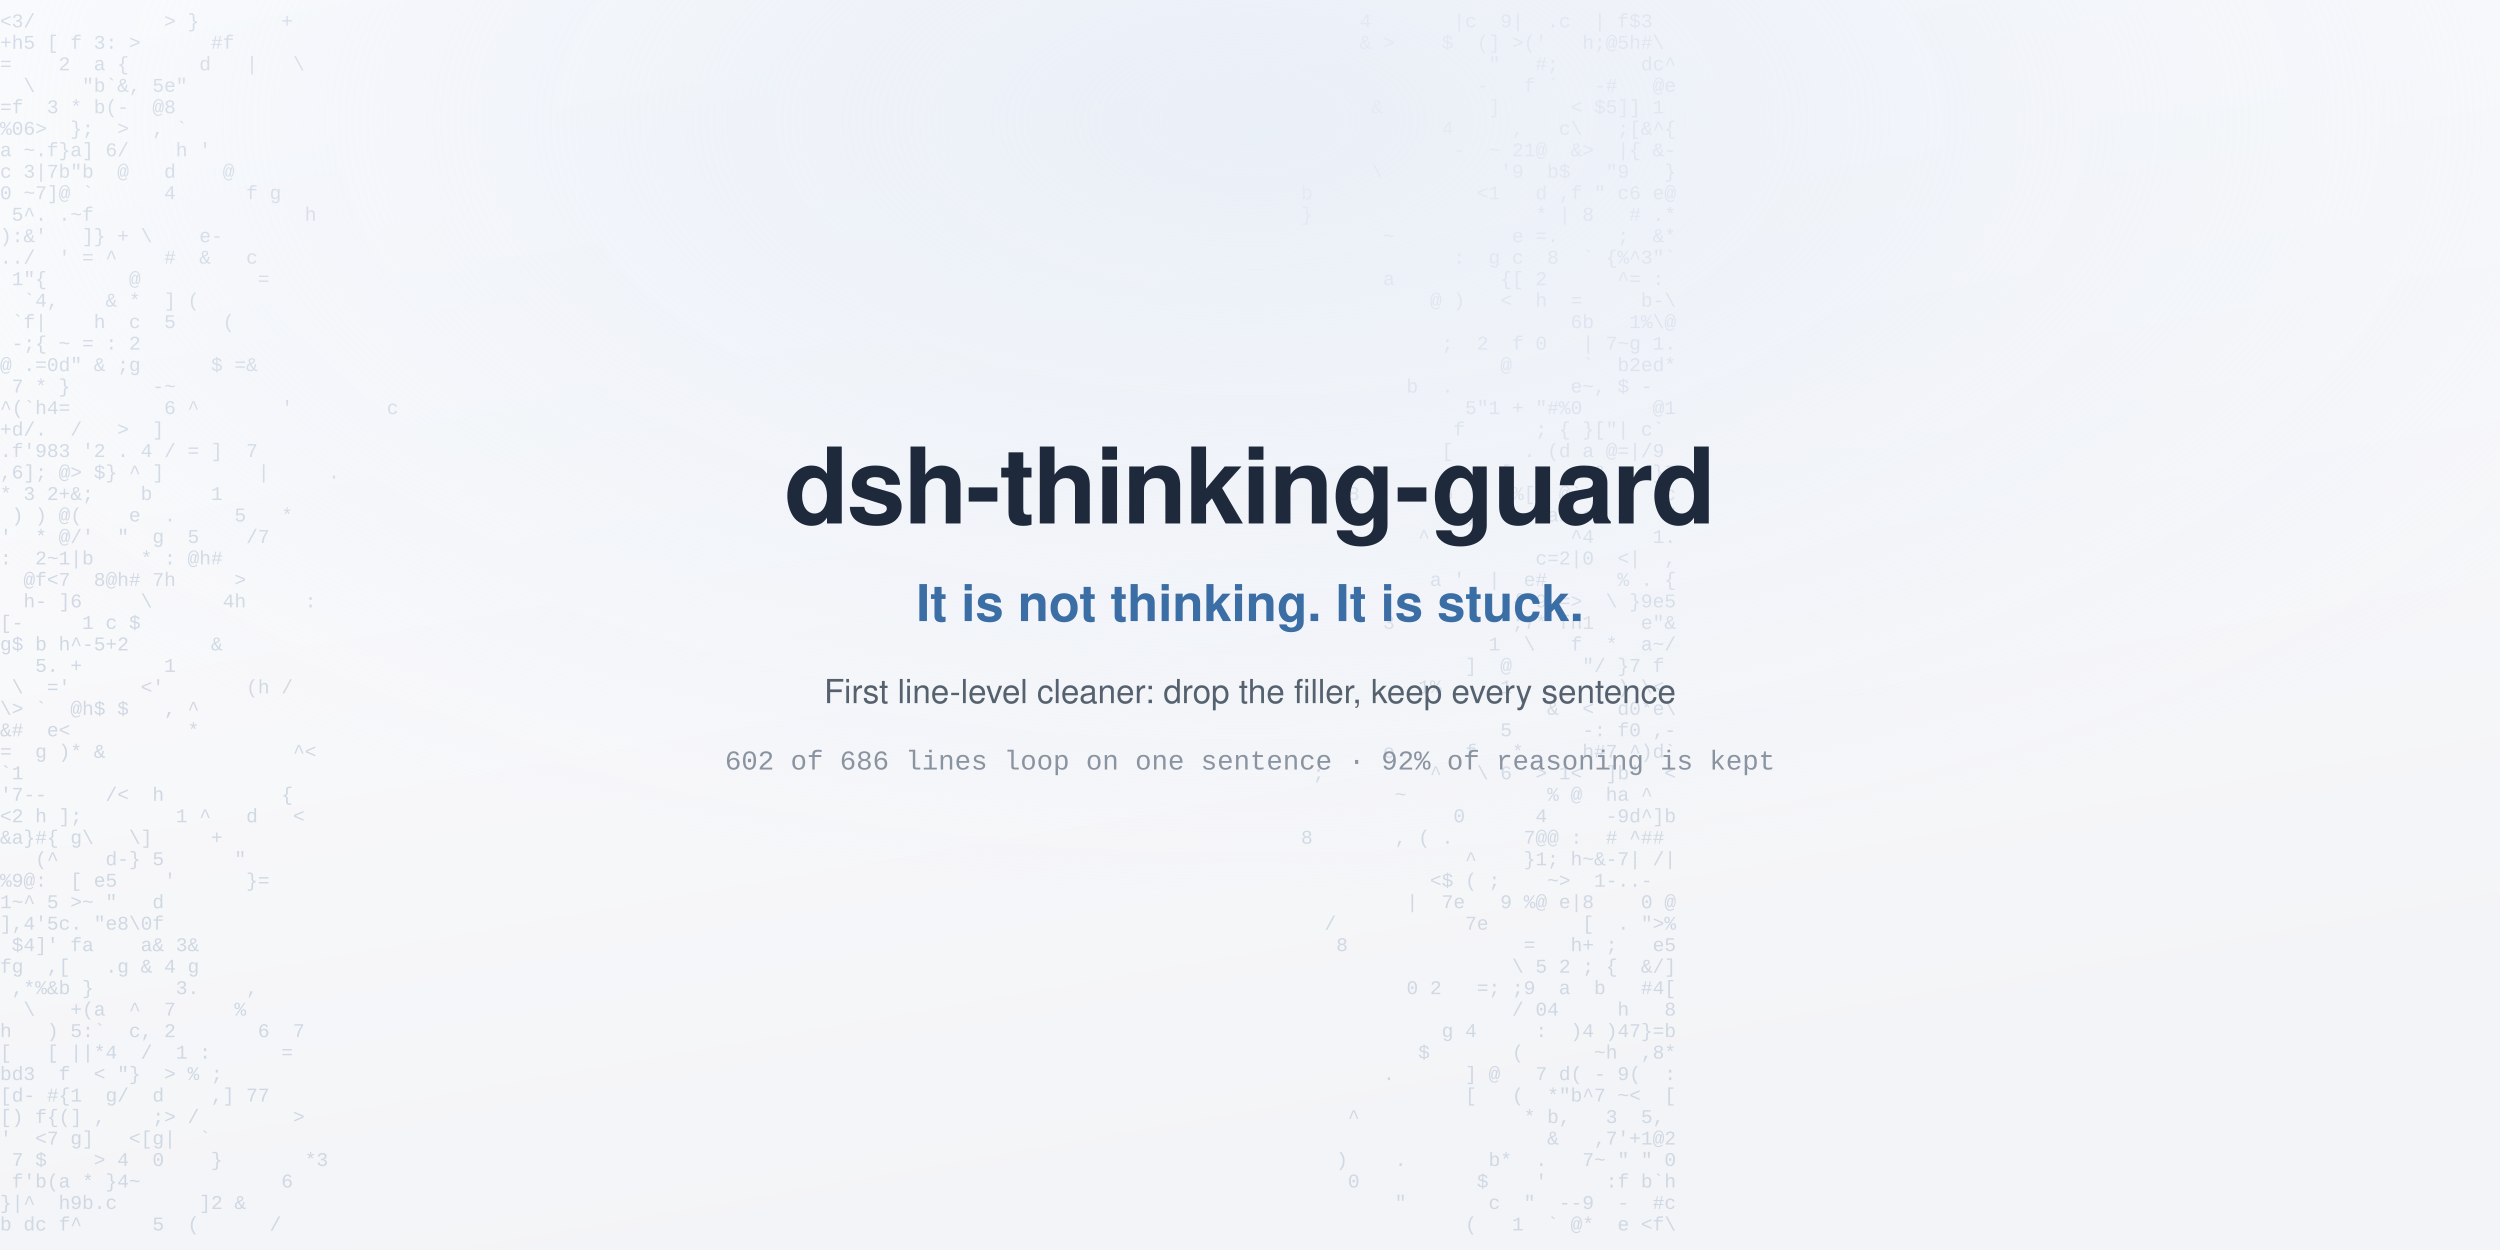
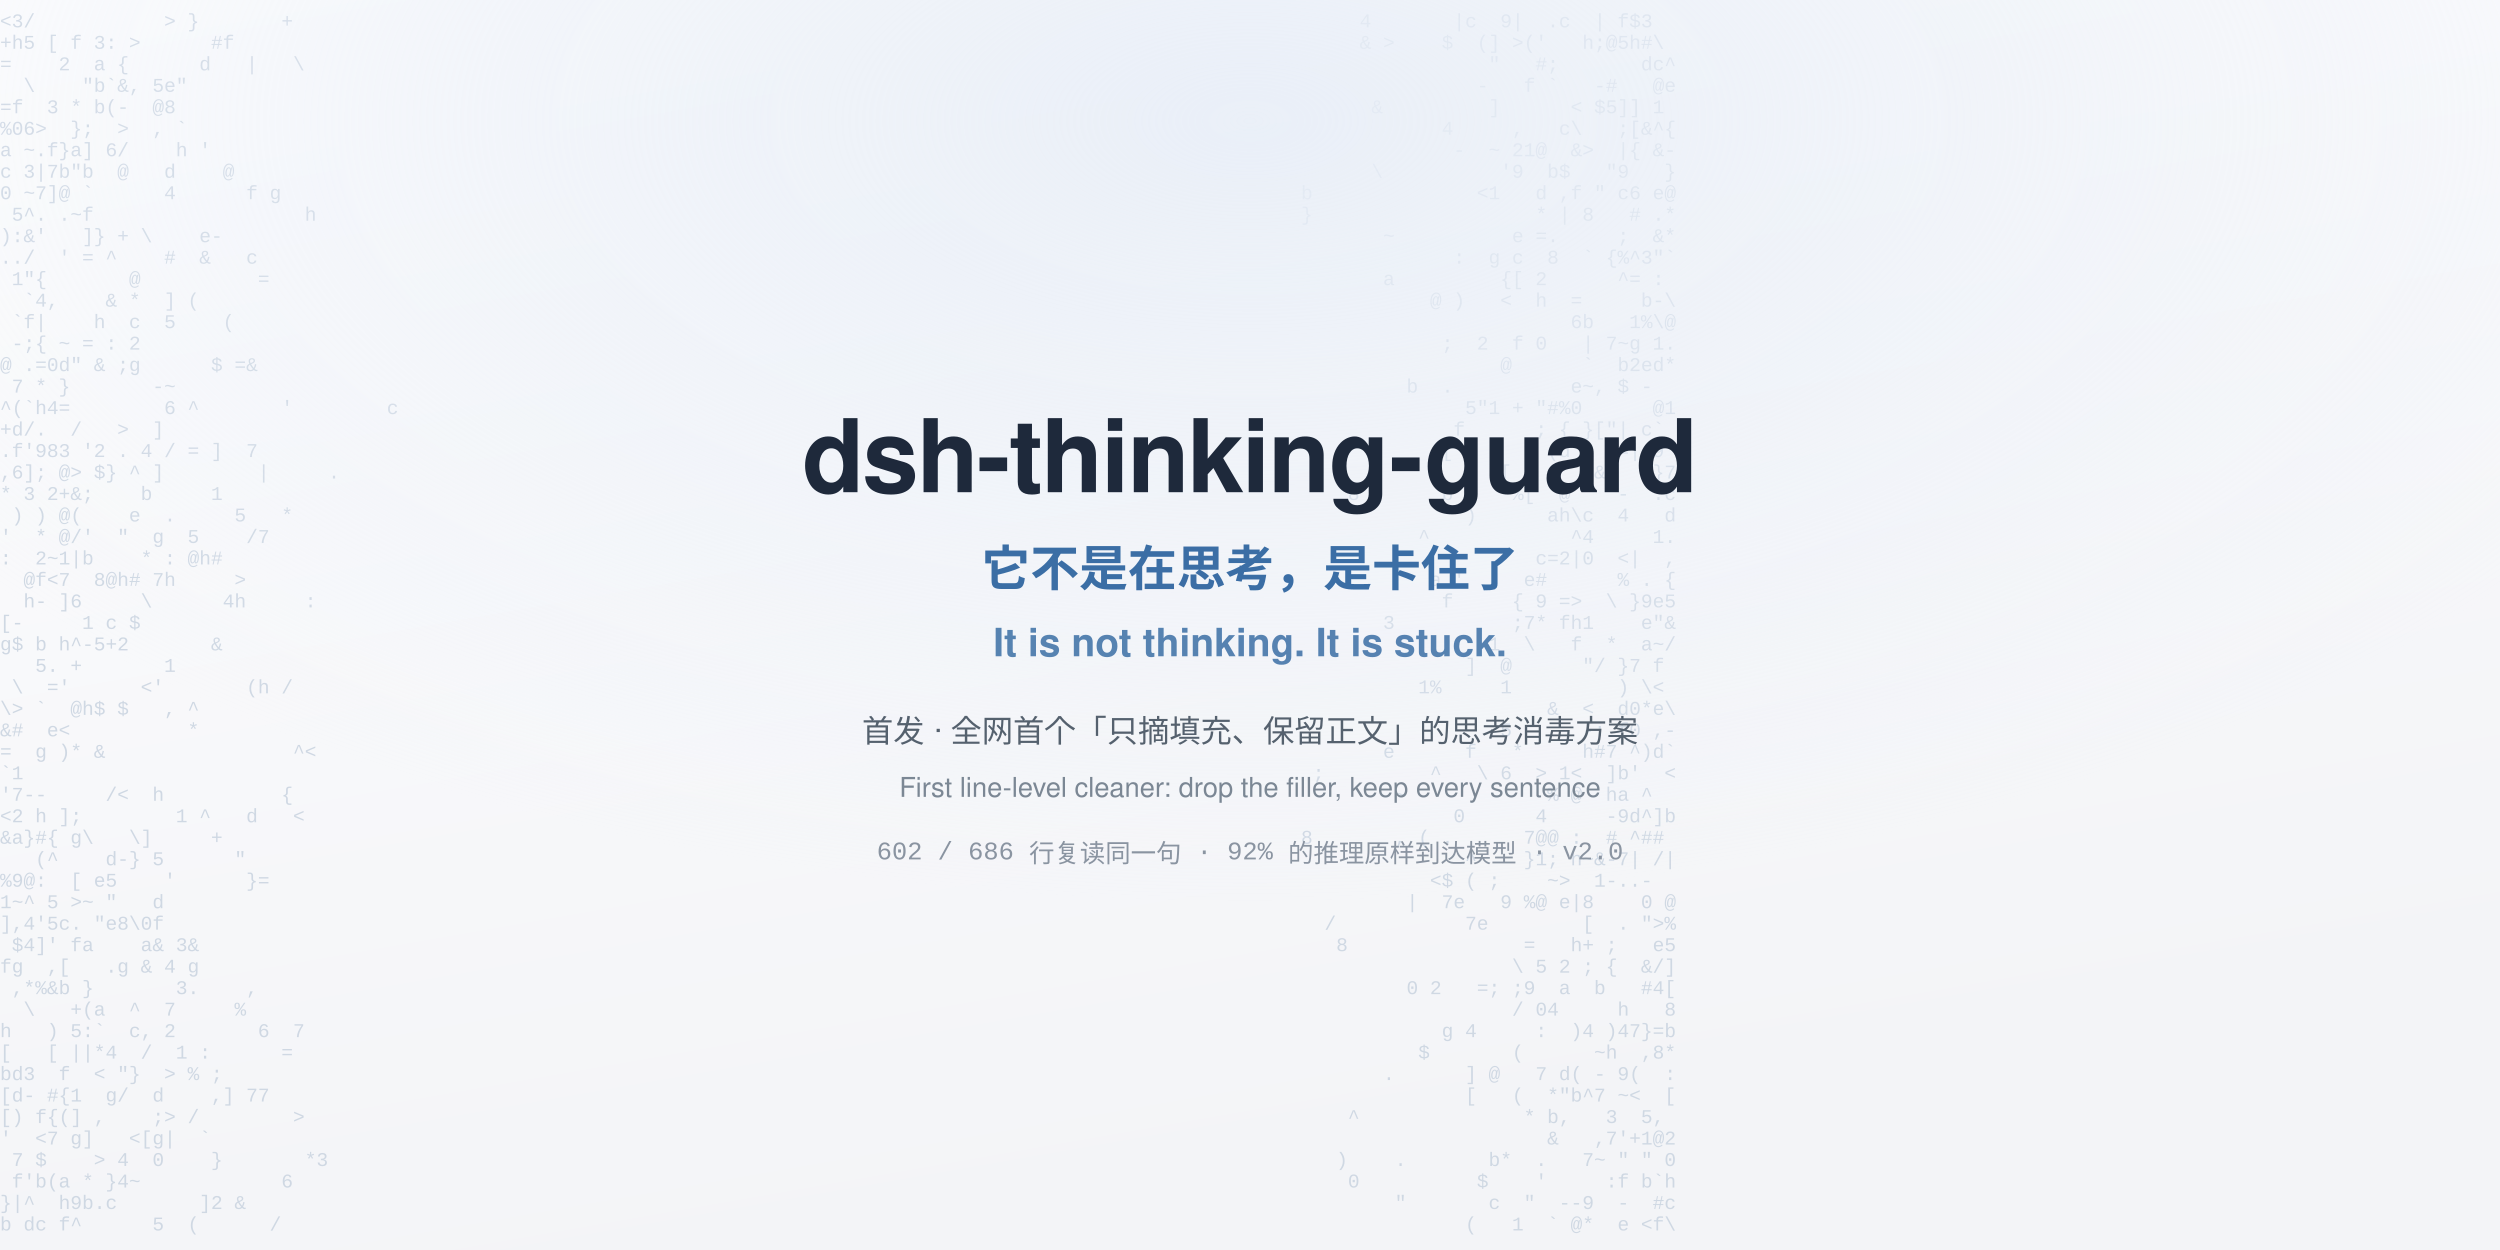
- <svg xmlns="http://www.w3.org/2000/svg" viewBox="0 0 1280 640" width="1280" height="640" role="img" aria-label="It is not thinking. It is stuck.">
+ <svg xmlns="http://www.w3.org/2000/svg" viewBox="0 0 1280 640" width="1280" height="640" role="img" aria-label="dsh-thinking-guard">
  <style>
    text { font-family: 'PingFang SC','Hiragino Sans GB','Microsoft YaHei','Noto Sans SC',Helvetica,Arial,sans-serif; }
    .noise { font-family: ui-monospace,Menlo,Consolas,'Courier New',monospace; font-size: 10px; fill: #cfd8e3; white-space: pre; }
-     .name { font-size: 54px; font-weight: 800; fill: #1e293b; letter-spacing: -1px; }
-     .hook { font-size: 26px; font-weight: 700; fill: #3b6ea5; }
-     .claim { font-size: 17px; fill: #55616e; }
-     .stat { font-size: 14px; fill: #8a94a1; font-family: ui-monospace,Menlo,Consolas,'Courier New',monospace; }
+     .name { font-size: 52px; font-weight: 800; fill: #1e293b; letter-spacing: -1px; }
+     .hook { font-size: 25px; font-weight: 700; fill: #3b6ea5; }
+     .hookEn { font-size: 20px; font-weight: 600; fill: #3b6ea5; opacity: 0.85; }
+     .claim { font-size: 16px; fill: #55616e; }
+     .claimEn { font-size: 14px; fill: #7b8794; }
+     .stat { font-size: 13px; fill: #8a94a1; font-family: ui-monospace,Menlo,Consolas,'Courier New',monospace; }
  </style>
  <defs>
    <linearGradient id="bg" x1="0" y1="0" x2="0.35" y2="1">
      <stop offset="0" stop-color="#FDFDFE" />
      <stop offset="1" stop-color="#F3F4F7" />
    </linearGradient>
    <radialGradient id="glow" cx="0.5" cy="0.10" r="0.62">
      <stop offset="0" stop-color="#e8eef7" stop-opacity="0.9" />
      <stop offset="1" stop-color="#e8eef7" stop-opacity="0" />
    </radialGradient>
  </defs>
  <rect width="1280" height="640" fill="url(#bg)" />
  <text x="0" y="14" class="noise" xml:space="preserve" textLength="1280" lengthAdjust="spacing">&lt;3/           &gt; }       +                                                                                           4       |c  9|  .c  | f$3  </text>
  <text x="0" y="25" class="noise" xml:space="preserve" textLength="1280" lengthAdjust="spacing">+h5 [ f 3: &gt;      #f                                                                                                &amp; &gt;    $  (] &gt;('   h;@5h#\ </text>
  <text x="0" y="36" class="noise" xml:space="preserve" textLength="1280" lengthAdjust="spacing">=    2  a {      d   |   \                                                                                                     "   #;       dc^</text>
  <text x="0" y="47" class="noise" xml:space="preserve" textLength="1280" lengthAdjust="spacing">  \    "b`&amp;, 5e"                                                                                                              -   f `   -#   @e</text>
  <text x="0" y="58" class="noise" xml:space="preserve" textLength="1280" lengthAdjust="spacing">=f  3 * b(-  @8                                                                                                      &amp;         ]      &lt; $5]] 1 </text>
  <text x="0" y="69" class="noise" xml:space="preserve" textLength="1280" lengthAdjust="spacing">%06&gt;  };  &gt;  , `                                                                                                           4     ,   c\   ;[&amp;^{</text>
  <text x="0" y="80" class="noise" xml:space="preserve" textLength="1280" lengthAdjust="spacing">a ~.f}a] 6/    h '                                                                                                          -  ~ 21@  &amp;&gt;  |{ &amp;-</text>
  <text x="0" y="91" class="noise" xml:space="preserve" textLength="1280" lengthAdjust="spacing">c 3|7b"b  @   d    @                                                                                                 \          '9  b$   "9   }</text>
  <text x="0" y="102" class="noise" xml:space="preserve" textLength="1280" lengthAdjust="spacing">0 ~7]@ `      4      f g                                                                                       b              &lt;1   d ,f " c6 e@</text>
  <text x="0" y="113" class="noise" xml:space="preserve" textLength="1280" lengthAdjust="spacing"> 5^. .~f                  h                                                                                    }                   * | 8   # .*</text>
  <text x="0" y="124" class="noise" xml:space="preserve" textLength="1280" lengthAdjust="spacing">):&amp;'   ]} + \    e-                                                                                                   ~          e =.     ;  &amp;*</text>
  <text x="0" y="135" class="noise" xml:space="preserve" textLength="1280" lengthAdjust="spacing">../  ' = ^    #  &amp;   c                                                                                                      :  g c  8  ` {%^3"`</text>
  <text x="0" y="146" class="noise" xml:space="preserve" textLength="1280" lengthAdjust="spacing"> 1"{       @          =                                                                                               a         {[ 2      ^= : </text>
  <text x="0" y="157" class="noise" xml:space="preserve" textLength="1280" lengthAdjust="spacing">  `4,    &amp; *  ] (                                                                                                         @ )   &lt;  h  =     b-\</text>
  <text x="0" y="168" class="noise" xml:space="preserve" textLength="1280" lengthAdjust="spacing"> `f|    h  c  5    (                                                                                                                  6b   1%\@</text>
  <text x="0" y="179" class="noise" xml:space="preserve" textLength="1280" lengthAdjust="spacing"> -;{ ~ = : 2                                                                                                               ;  2  f 0   | 7~g 1.</text>
  <text x="0" y="190" class="noise" xml:space="preserve" textLength="1280" lengthAdjust="spacing">@ .=0d" &amp; ;g      $ =&amp;                                                                                                          @      `  b2ed*</text>
  <text x="0" y="201" class="noise" xml:space="preserve" textLength="1280" lengthAdjust="spacing"> 7 * }       -~                                                                                                         b  .          e~, $ -  </text>
  <text x="0" y="212" class="noise" xml:space="preserve" textLength="1280" lengthAdjust="spacing">^(`h4=        6 ^       '        c                                                                                           5"1 + "#%0      @1</text>
  <text x="0" y="223" class="noise" xml:space="preserve" textLength="1280" lengthAdjust="spacing">+d/.  /   &gt;  ]                                                                                                              f      ; { }["| c` </text>
  <text x="0" y="234" class="noise" xml:space="preserve" textLength="1280" lengthAdjust="spacing">.f'983 '2 . 4 / = ]  7                                                                                                     [      . (d a @=|/9 </text>
  <text x="0" y="245" class="noise" xml:space="preserve" textLength="1280" lengthAdjust="spacing">,6]; @&gt; $} ^ ]        |     .                                                                                   ,               [       &amp;    }7</text>
  <text x="0" y="256" class="noise" xml:space="preserve" textLength="1280" lengthAdjust="spacing">* 3 2+&amp;;    b     1                                                                                                8       b     %[  @`   -  :c</text>
  <text x="0" y="267" class="noise" xml:space="preserve" textLength="1280" lengthAdjust="spacing"> ) ) @(    e  .     5   *                                                                                                    )      ah\c  4   d</text>
  <text x="0" y="278" class="noise" xml:space="preserve" textLength="1280" lengthAdjust="spacing">'  * @/'  "  g  5    /7                                                                                                  ^            ^4     1.</text>
  <text x="0" y="289" class="noise" xml:space="preserve" textLength="1280" lengthAdjust="spacing">:  2~1|b    * : @h#                                                                                                                c=2|0  &lt;|  ,</text>
  <text x="0" y="300" class="noise" xml:space="preserve" textLength="1280" lengthAdjust="spacing">  @f&lt;7  8@h# 7h     &gt;                                                                                                     a '  |  e#      % . {</text>
  <text x="0" y="311" class="noise" xml:space="preserve" textLength="1280" lengthAdjust="spacing">  h- ]6     \      4h     :                                                                                                f     { 9 =&gt;  \ }9e5</text>
  <text x="0" y="322" class="noise" xml:space="preserve" textLength="1280" lengthAdjust="spacing">[-     1 c $                                                                                                          3          ;7* fh1    e"&amp;</text>
  <text x="0" y="333" class="noise" xml:space="preserve" textLength="1280" lengthAdjust="spacing">g$ b h^-5+2       &amp;                                                                                                            1  \   f  *  a~/</text>
  <text x="0" y="344" class="noise" xml:space="preserve" textLength="1280" lengthAdjust="spacing">   5. +       1                                                                                                              ]  @      "/ }7 f </text>
  <text x="0" y="355" class="noise" xml:space="preserve" textLength="1280" lengthAdjust="spacing"> \  ='      &lt;'       (h /                                                                                                1%     1         ) \&lt; </text>
  <text x="0" y="366" class="noise" xml:space="preserve" textLength="1280" lengthAdjust="spacing">\&gt; `  @h$ $   , ^                                                                                                                   &amp;  &lt;  d0*e\</text>
  <text x="0" y="377" class="noise" xml:space="preserve" textLength="1280" lengthAdjust="spacing">&amp;#  e&lt;          *                                                                                                               5      -: f0 ,-</text>
  <text x="0" y="388" class="noise" xml:space="preserve" textLength="1280" lengthAdjust="spacing">=  g )* &amp;                ^&lt;                                                                                           e      f   *     h#7 ^)d`</text>
  <text x="0" y="399" class="noise" xml:space="preserve" textLength="1280" lengthAdjust="spacing">`1                                                                                                              ;         ^   \ 6  &gt; 1&lt;  ]b'  &lt;</text>
  <text x="0" y="410" class="noise" xml:space="preserve" textLength="1280" lengthAdjust="spacing">'7--     /&lt;  h          {                                                                                              ~            % @  ha ^  </text>
  <text x="0" y="421" class="noise" xml:space="preserve" textLength="1280" lengthAdjust="spacing">&lt;2 h ];        1 ^   d   &lt;                                                                                                  0      4     -9d^]b</text>
  <text x="0" y="432" class="noise" xml:space="preserve" textLength="1280" lengthAdjust="spacing">&amp;a}#{ g\   \]     +                                                                                            8       , ( .      7@@ :  # ^## </text>
  <text x="0" y="443" class="noise" xml:space="preserve" textLength="1280" lengthAdjust="spacing">   (^    d-} 5      "                                                                                                        ^    }1; h~&amp;-7| /|</text>
  <text x="0" y="454" class="noise" xml:space="preserve" textLength="1280" lengthAdjust="spacing">%9@:  [ e5    '      }=                                                                                                   &lt;$ ( ;    ~&gt;  1-..-  </text>
  <text x="0" y="465" class="noise" xml:space="preserve" textLength="1280" lengthAdjust="spacing">1~^ 5 &gt;~ "   d                                                                                                          |  7e   9 %@ e|8    0 @</text>
  <text x="0" y="476" class="noise" xml:space="preserve" textLength="1280" lengthAdjust="spacing">],4'5c. "e8\0f                                                                                                   /           7e        [  . "&gt;%</text>
  <text x="0" y="487" class="noise" xml:space="preserve" textLength="1280" lengthAdjust="spacing"> $4]' fa    a&amp; 3&amp;                                                                                                 8               =   h+ ;   e5</text>
  <text x="0" y="498" class="noise" xml:space="preserve" textLength="1280" lengthAdjust="spacing">fg  ,[   .g &amp; 4 g                                                                                                                \ 5 2 ; {  &amp;/]</text>
  <text x="0" y="509" class="noise" xml:space="preserve" textLength="1280" lengthAdjust="spacing"> ,*%&amp;b }       3.    ,                                                                                                  0 2   =; ;9  a  b   #4[</text>
  <text x="0" y="520" class="noise" xml:space="preserve" textLength="1280" lengthAdjust="spacing">  \   +(a  ^  7     %                                                                                                            / 04     h   8</text>
  <text x="0" y="531" class="noise" xml:space="preserve" textLength="1280" lengthAdjust="spacing">h   ) 5:`  c, 2       6  7                                                                                                 g 4     :  )4 )47}=b</text>
  <text x="0" y="542" class="noise" xml:space="preserve" textLength="1280" lengthAdjust="spacing">[   [ ||*4  /  1 :      =                                                                                                $       (      ~h  ,8*</text>
  <text x="0" y="553" class="noise" xml:space="preserve" textLength="1280" lengthAdjust="spacing">bd3  f  &lt; "}  &gt; % ;                                                                                                   .      ] @   7 d( - 9(  :</text>
  <text x="0" y="564" class="noise" xml:space="preserve" textLength="1280" lengthAdjust="spacing">[d- #{1  g/  d    ,] 77                                                                                                      [   (  *"b^7 ~&lt;  [</text>
  <text x="0" y="575" class="noise" xml:space="preserve" textLength="1280" lengthAdjust="spacing">[) f{(] ,    ;&gt; /        &gt;                                                                                         ^              * b,   3  5, </text>
  <text x="0" y="586" class="noise" xml:space="preserve" textLength="1280" lengthAdjust="spacing">'  &lt;7 g]   &lt;[g|  `                                                                                                                  &amp;   ,7'+1@2</text>
  <text x="0" y="597" class="noise" xml:space="preserve" textLength="1280" lengthAdjust="spacing"> 7 $    &gt; 4  0    }       *3                                                                                      )    .       b*  .   7~ " " 0</text>
  <text x="0" y="608" class="noise" xml:space="preserve" textLength="1280" lengthAdjust="spacing"> f'b(a * }4~            6                                                                                          0          $    '     :f b`h</text>
  <text x="0" y="619" class="noise" xml:space="preserve" textLength="1280" lengthAdjust="spacing">}|^  h9b.c       ]2 &amp;                                                                                                  "       c  "  --9  -  #c</text>
  <text x="0" y="630" class="noise" xml:space="preserve" textLength="1280" lengthAdjust="spacing">b dc f^      5  (      /                                                                                                     (   1  ` @*  e &lt;f\</text>
  <rect width="1280" height="640" fill="url(#glow)" />
-   <text x="640" y="268" text-anchor="middle" class="name">dsh-thinking-guard</text>
-   <text x="640" y="318" text-anchor="middle" class="hook">It is not thinking. It is stuck.</text>
-   <text x="640" y="360" text-anchor="middle" class="claim">First line-level cleaner: drop the filler, keep every sentence</text>
-   <text x="640" y="394" text-anchor="middle" class="stat">602 of 686 lines loop on one sentence · 92% of reasoning is kept</text>
+   <text x="640" y="252" text-anchor="middle" class="name">dsh-thinking-guard</text>
+   <text x="640" y="300" text-anchor="middle" class="hook">它不是在思考，是卡住了</text>
+   <text x="640" y="336" text-anchor="middle" class="hookEn">It is not thinking. It is stuck.</text>
+   <text x="640" y="380" text-anchor="middle" class="claim">首发 · 全网首个「只摘填充、保留正文」的思考消毒方案</text>
+   <text x="640" y="408" text-anchor="middle" class="claimEn">First line-level cleaner: drop the filler, keep every sentence</text>
+   <text x="640" y="440" text-anchor="middle" class="stat">602 / 686 行复读同一句 · 92% 的推理原样到达模型 · v2.0</text>
</svg>
